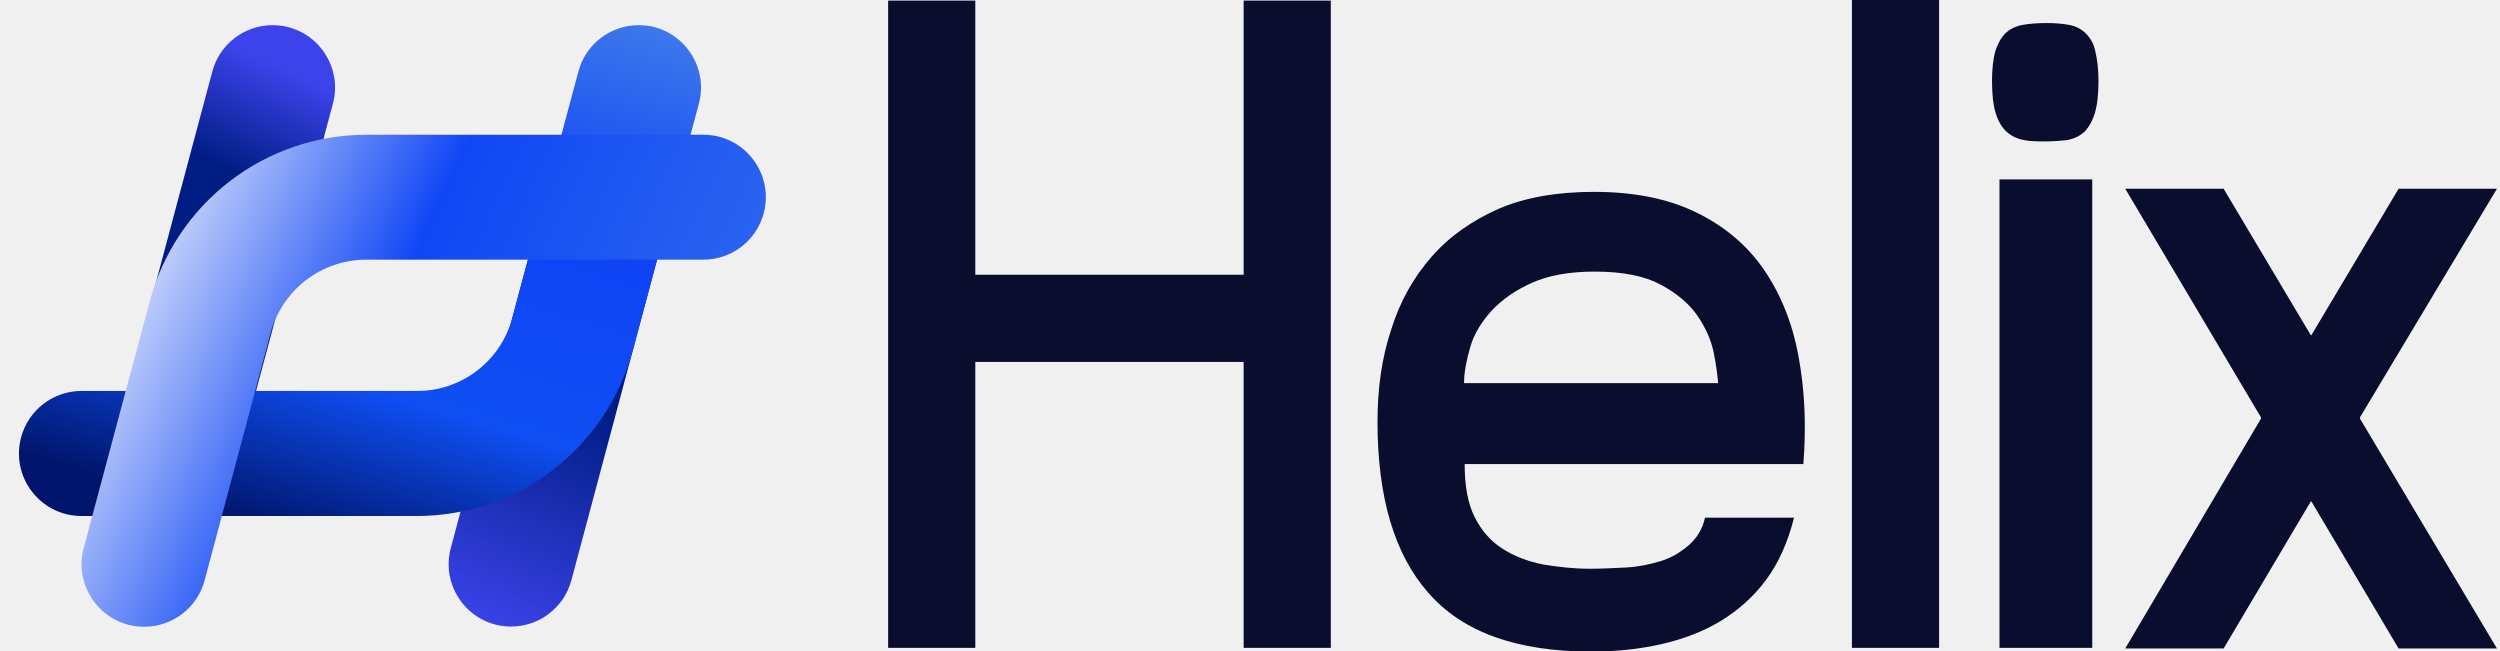
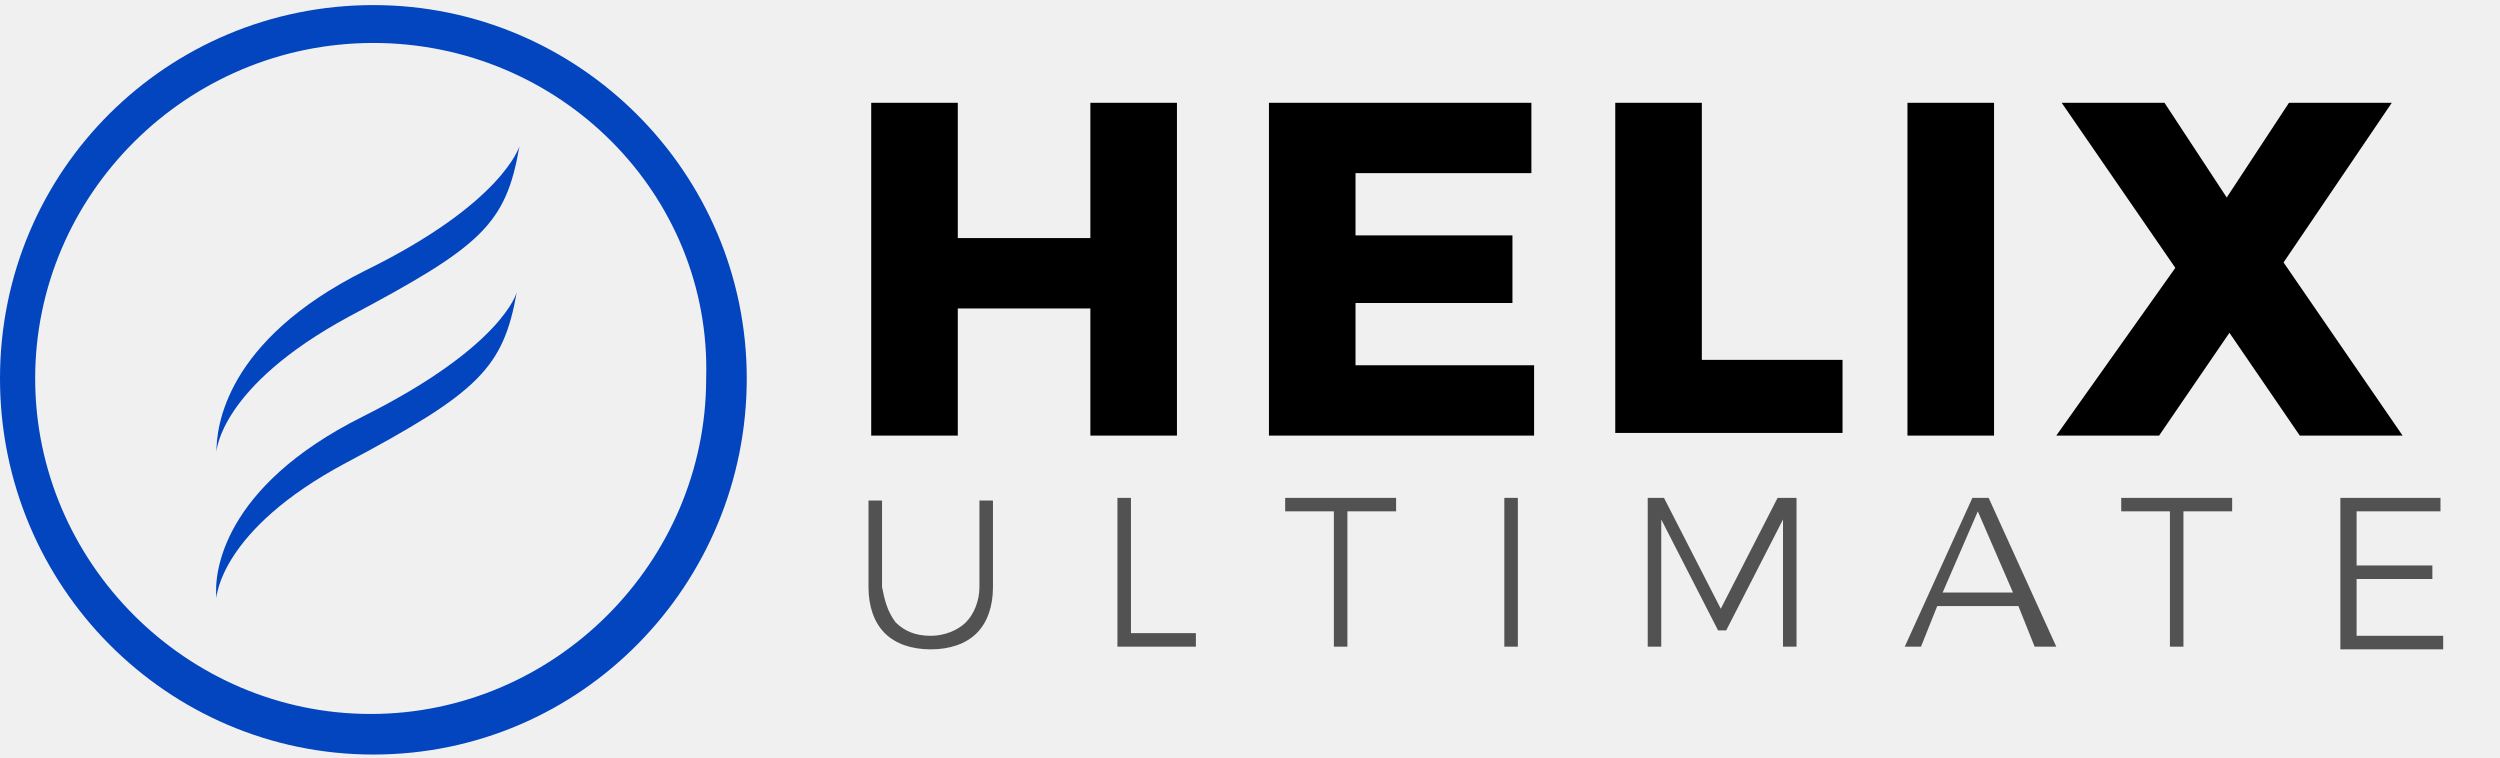
- <svg xmlns="http://www.w3.org/2000/svg" width="722" height="188" fill="none">
-   <path d="M78.734 7.266a18.024 18.024 0 00-17.412 13.37L33.08 126.304l34.787 9.318L96.145 29.949c3.062-11.446-5.563-22.683-17.411-22.683z" fill="url(#paint0_linear)" />
-   <path d="M147.601 180.944a18.025 18.025 0 0017.414-13.371l28.241-105.667-34.787-9.373-28.28 105.729c-3.062 11.446 5.564 22.682 17.412 22.682z" fill="url(#paint1_linear)" />
-   <path d="M184.443 7.266a18 18 0 00-17.386 13.337l-19.1 71.186a28.459 28.459 0 01-10.171 15.253 28.37 28.37 0 01-17.351 5.864H23.539A18.057 18.057 0 006.1 126.285c-3.077 11.469 5.565 22.735 17.44 22.735h96.951a64.492 64.492 0 0039.293-13.417 64.674 64.674 0 0023.016-34.606l19.033-71.073c3.061-11.432-5.554-22.658-17.389-22.658z" fill="url(#paint2_linear)" />
-   <path d="M220.539 61.67c3.107-11.468-5.529-22.756-17.411-22.756h-97.41A64.687 64.687 0 0066.374 52.33a64.913 64.913 0 00-23.11 34.613l-19.09 71.314c-3.072 11.48 5.578 22.751 17.462 22.751 8.19 0 15.356-5.505 17.466-13.418l19.061-71.462A28.665 28.665 0 0188.4 80.878a28.565 28.565 0 0117.374-5.887h97.355c8.146 0 15.281-5.46 17.411-13.321z" fill="url(#paint3_linear)" />
-   <g clip-path="url(#clip0)" fill="#0A0D2E">
-     <path d="M359.165.179h25.173v186.92h-25.173v-82.576h-77.497v82.576h-25.173V.179h25.173v79.158h77.497V.179zM460.396 55.41c11.508 0 21.397 1.98 29.489 5.938 8.091 3.957 14.564 9.355 19.419 16.37 4.854 7.017 8.271 15.293 10.069 25.007 1.798 9.535 2.337 19.97 1.438 31.304h-97.815c0 6.296.899 11.334 2.877 15.292 1.978 3.958 4.675 7.016 8.092 9.175 3.416 2.159 7.192 3.598 11.507 4.497 4.316.72 8.811 1.26 13.666 1.26 3.416 0 6.832-.18 10.428-.36 3.596-.18 6.833-.9 9.89-1.799 3.056-.9 5.754-2.519 8.091-4.498 2.338-1.979 4.136-4.677 4.855-8.095h25.712c-1.798 7.196-4.495 13.133-8.091 17.99-3.596 4.857-8.091 8.815-13.126 11.874-5.035 3.058-10.788 5.217-17.082 6.656-6.293 1.439-13.126 2.159-20.138 2.159-21.577 0-37.22-5.577-47.109-16.911-9.89-11.154-14.745-27.705-14.745-49.474 0-9.715 1.259-18.53 3.956-26.626 2.517-8.095 6.473-15.111 11.688-21.048 5.214-5.937 11.687-10.435 19.419-13.853 7.552-3.238 16.722-4.857 27.51-4.857zm35.782 55.051c-.18-2.159-.54-5.037-1.259-8.635-.719-3.598-2.337-7.196-4.675-10.614-2.337-3.419-5.934-6.477-10.608-8.996-4.675-2.518-10.969-3.778-19.06-3.778-7.372 0-13.306 1.08-18.161 3.239-4.854 2.158-8.63 4.857-11.687 8.095-2.877 3.239-5.035 6.657-6.113 10.435-1.079 3.778-1.798 7.196-1.798 10.434h73.361v-.18zM534.836 0h25.173v187.1h-25.173V0zM681.559 120.896l39.558 66.384h-28.41l-25.173-42.457h-.179l-25.173 42.457h-28.41l39.198-66.384v-.36l-39.198-66.025h28.41l25.173 42.278h.179l25.173-42.278h28.41l-39.558 66.025v.36zM604.242 51.813h-26.791V187.1h26.791V51.813zM602.444 9.715c-1.259-1.26-2.877-2.16-4.855-2.519-1.798-.36-4.136-.54-6.653-.54-2.517 0-4.855.18-6.833.54-1.978.36-3.776 1.26-5.034 2.519-1.259 1.26-2.158 3.058-2.877 5.217-.54 2.159-.899 5.037-.899 8.455 0 3.958.359 7.017 1.079 9.355.719 2.34 1.798 4.138 3.236 5.398 1.439 1.259 3.057 1.979 5.035 2.338 1.798.36 3.955.36 6.113.36 2.158 0 4.316-.18 6.114-.36 1.977-.36 3.596-1.079 5.034-2.338 1.259-1.26 2.338-3.059 3.057-5.398.719-2.338 1.079-5.397 1.079-9.354 0-3.419-.36-6.297-.899-8.456a9.701 9.701 0 00-2.697-5.217z" />
+ <svg xmlns="http://www.w3.org/2000/svg" viewBox="0 0 92.4 28" enable-background="new 0 0 92.4 28">
+   <style type="text/css">.st0{fill:#0345BF;} .st1{enable-background:new ;} .st2{fill:#525252;}</style>
+   <path id="Fill-1_6_" class="st0" d="M8 16.7c0-.9.3-4.1 5.5-6.7 5.1-2.5 5.7-4.6 5.7-4.6-.5 2.9-1.4 3.7-6.3 6.3-4.8 2.6-4.9 5-4.9 5z" />
+   <path id="Fill-3_6_" class="st0" d="M8 22.1s.1-2.5 4.8-5c4.9-2.6 5.8-3.5 6.3-6.3 0 0-.5 2-5.7 4.6s-5.5 5.8-5.4 6.7" />
+   <g id="Group-7_6_">
+     <path id="Fill-5_6_" class="st0" d="M13.8 1.588c-6.9 0-12.5 5.6-12.5 12.4s5.6 12.4 12.4 12.4 12.4-5.6 12.4-12.4c.2-6.8-5.4-12.4-12.3-12.4m0 26.3c-7.6 0-13.8-6.2-13.8-13.9s6.2-13.8 13.8-13.8 13.8 6.2 13.8 13.8-6.1 13.9-13.8 13.9" />
  </g>
-   <defs>
-     <linearGradient id="paint0_linear" x1="56.541" y1="140.206" x2="107.453" y2="27.36" gradientUnits="userSpaceOnUse">
-       <stop offset=".703" stop-color="#001D84" />
-       <stop offset=".969" stop-color="#3C43EB" />
-     </linearGradient>
-     <linearGradient id="paint1_linear" x1="147.583" y1="185.529" x2="198.531" y2="72.652" gradientUnits="userSpaceOnUse">
-       <stop stop-color="#3C43EB" />
-       <stop offset=".583" stop-color="#001D84" />
-     </linearGradient>
-     <linearGradient id="paint2_linear" x1="0" y1="129.338" x2="50.418" y2="-33.95" gradientUnits="userSpaceOnUse">
-       <stop stop-color="#00156B" />
-       <stop offset=".281" stop-color="#0F4FF3" />
-       <stop offset=".651" stop-color="#0F42F5" />
-       <stop offset="1" stop-color="#3C77EB" />
-     </linearGradient>
-     <linearGradient id="paint3_linear" x1="29.399" y1="57.181" x2="245.318" y2="156.212" gradientUnits="userSpaceOnUse">
-       <stop stop-color="#FCFCFC" />
-       <stop offset=".375" stop-color="#1047F5" />
-       <stop offset=".974" stop-color="#3A75EC" />
-     </linearGradient>
-     <clipPath id="clip0">
-       <path fill="#fff" transform="translate(256.495)" d="M0 0h464.621v188H0z" />
-     </clipPath>
-   </defs>
+   <g class="st1">
+     <path d="M32.2 3.8h3.2v5h4.9v-5h3.2v12.3h-3.2v-4.7h-4.9v4.7h-3.2v-12.3zM46.9 3.8h9.7v2.6h-6.5v2.3h5.8v2.5h-5.8v2.3h6.6v2.6h-9.8v-12.3zM59.7 3.8h3.2v9.5h5.2v2.7h-8.4v-12.2zM70.5 3.8h3.2v12.3h-3.2v-12.3zM76.2 3.8h3.8l2.3 3.5 2.3-3.5h3.8l-4 5.9 4.4 6.4h-3.8l-2.6-3.8-2.6 3.8h-3.8l4.4-6.2-4.2-6.1z" />
+   </g>
+   <g class="st1">
+     <path class="st2" d="M33.1 23c.3.3.7.5 1.3.5.5 0 1-.2 1.3-.5.3-.3.5-.8.5-1.3v-3.2h.5v3.2c0 .7-.2 1.3-.6 1.7-.4.4-1 .6-1.7.6s-1.3-.2-1.7-.6c-.4-.4-.6-1-.6-1.7v-3.2h.5v3.2c.1.5.2.9.5 1.3zM41.3 18.4h.5v5h2.4v.5h-2.9v-5.5zM47.5 18.4h4.1v.5h-1.8v5h-.5v-5h-1.8v-.5zM55.6 18.4h.5v5.5h-.5v-5.5zM60.8 18.4h.7l2.1 4.1 2.1-4.1h.7v5.5h-.5v-4.7l-2.1 4.1h-.3l-2.1-4.1v4.7h-.5v-5.5zM75.2 23.9l-.6-1.5h-3l-.6 1.5h-.6l2.5-5.5h.6l2.5 5.5h-.8zm-3.4-2h2.6l-1.3-3-1.3 3zM78.4 18.4h4.1v.5h-1.8v5h-.5v-5h-1.8v-.5zM86.5 18.4h3.7v.5h-3.1v2h2.8v.5h-2.8v2.1h3.2v.5h-3.8v-5.6z" />
+   </g>
</svg>
